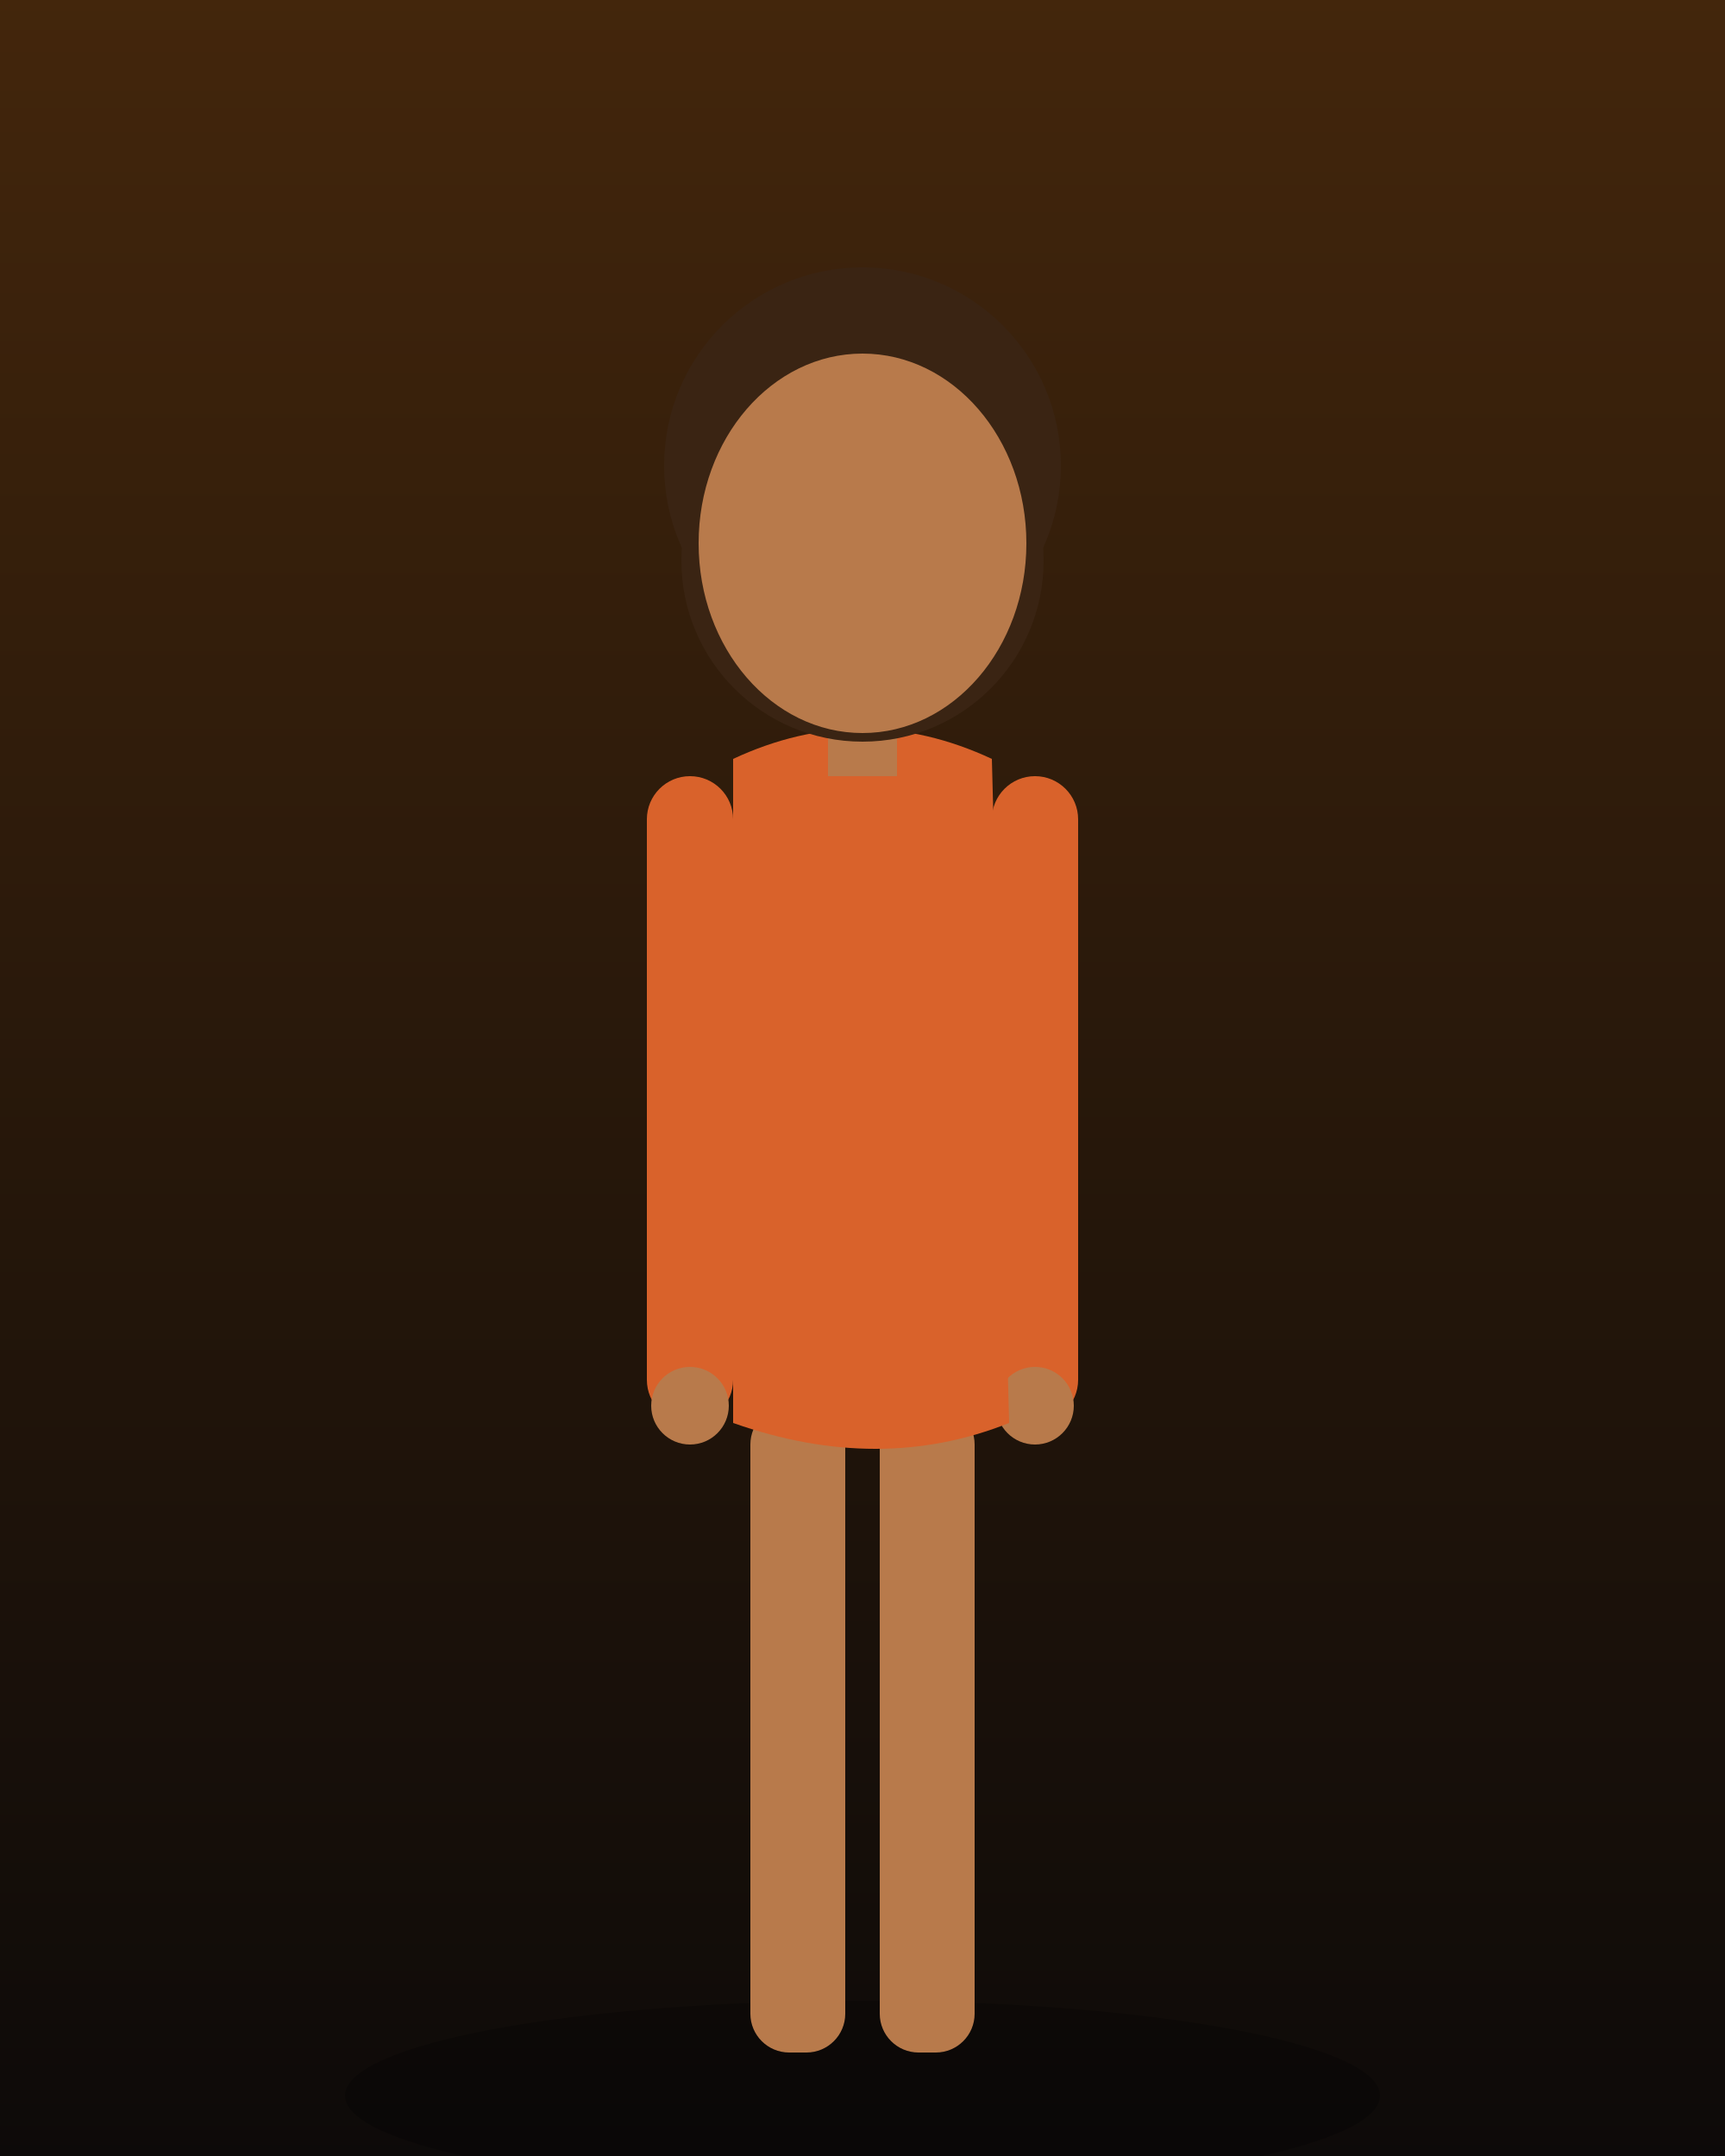
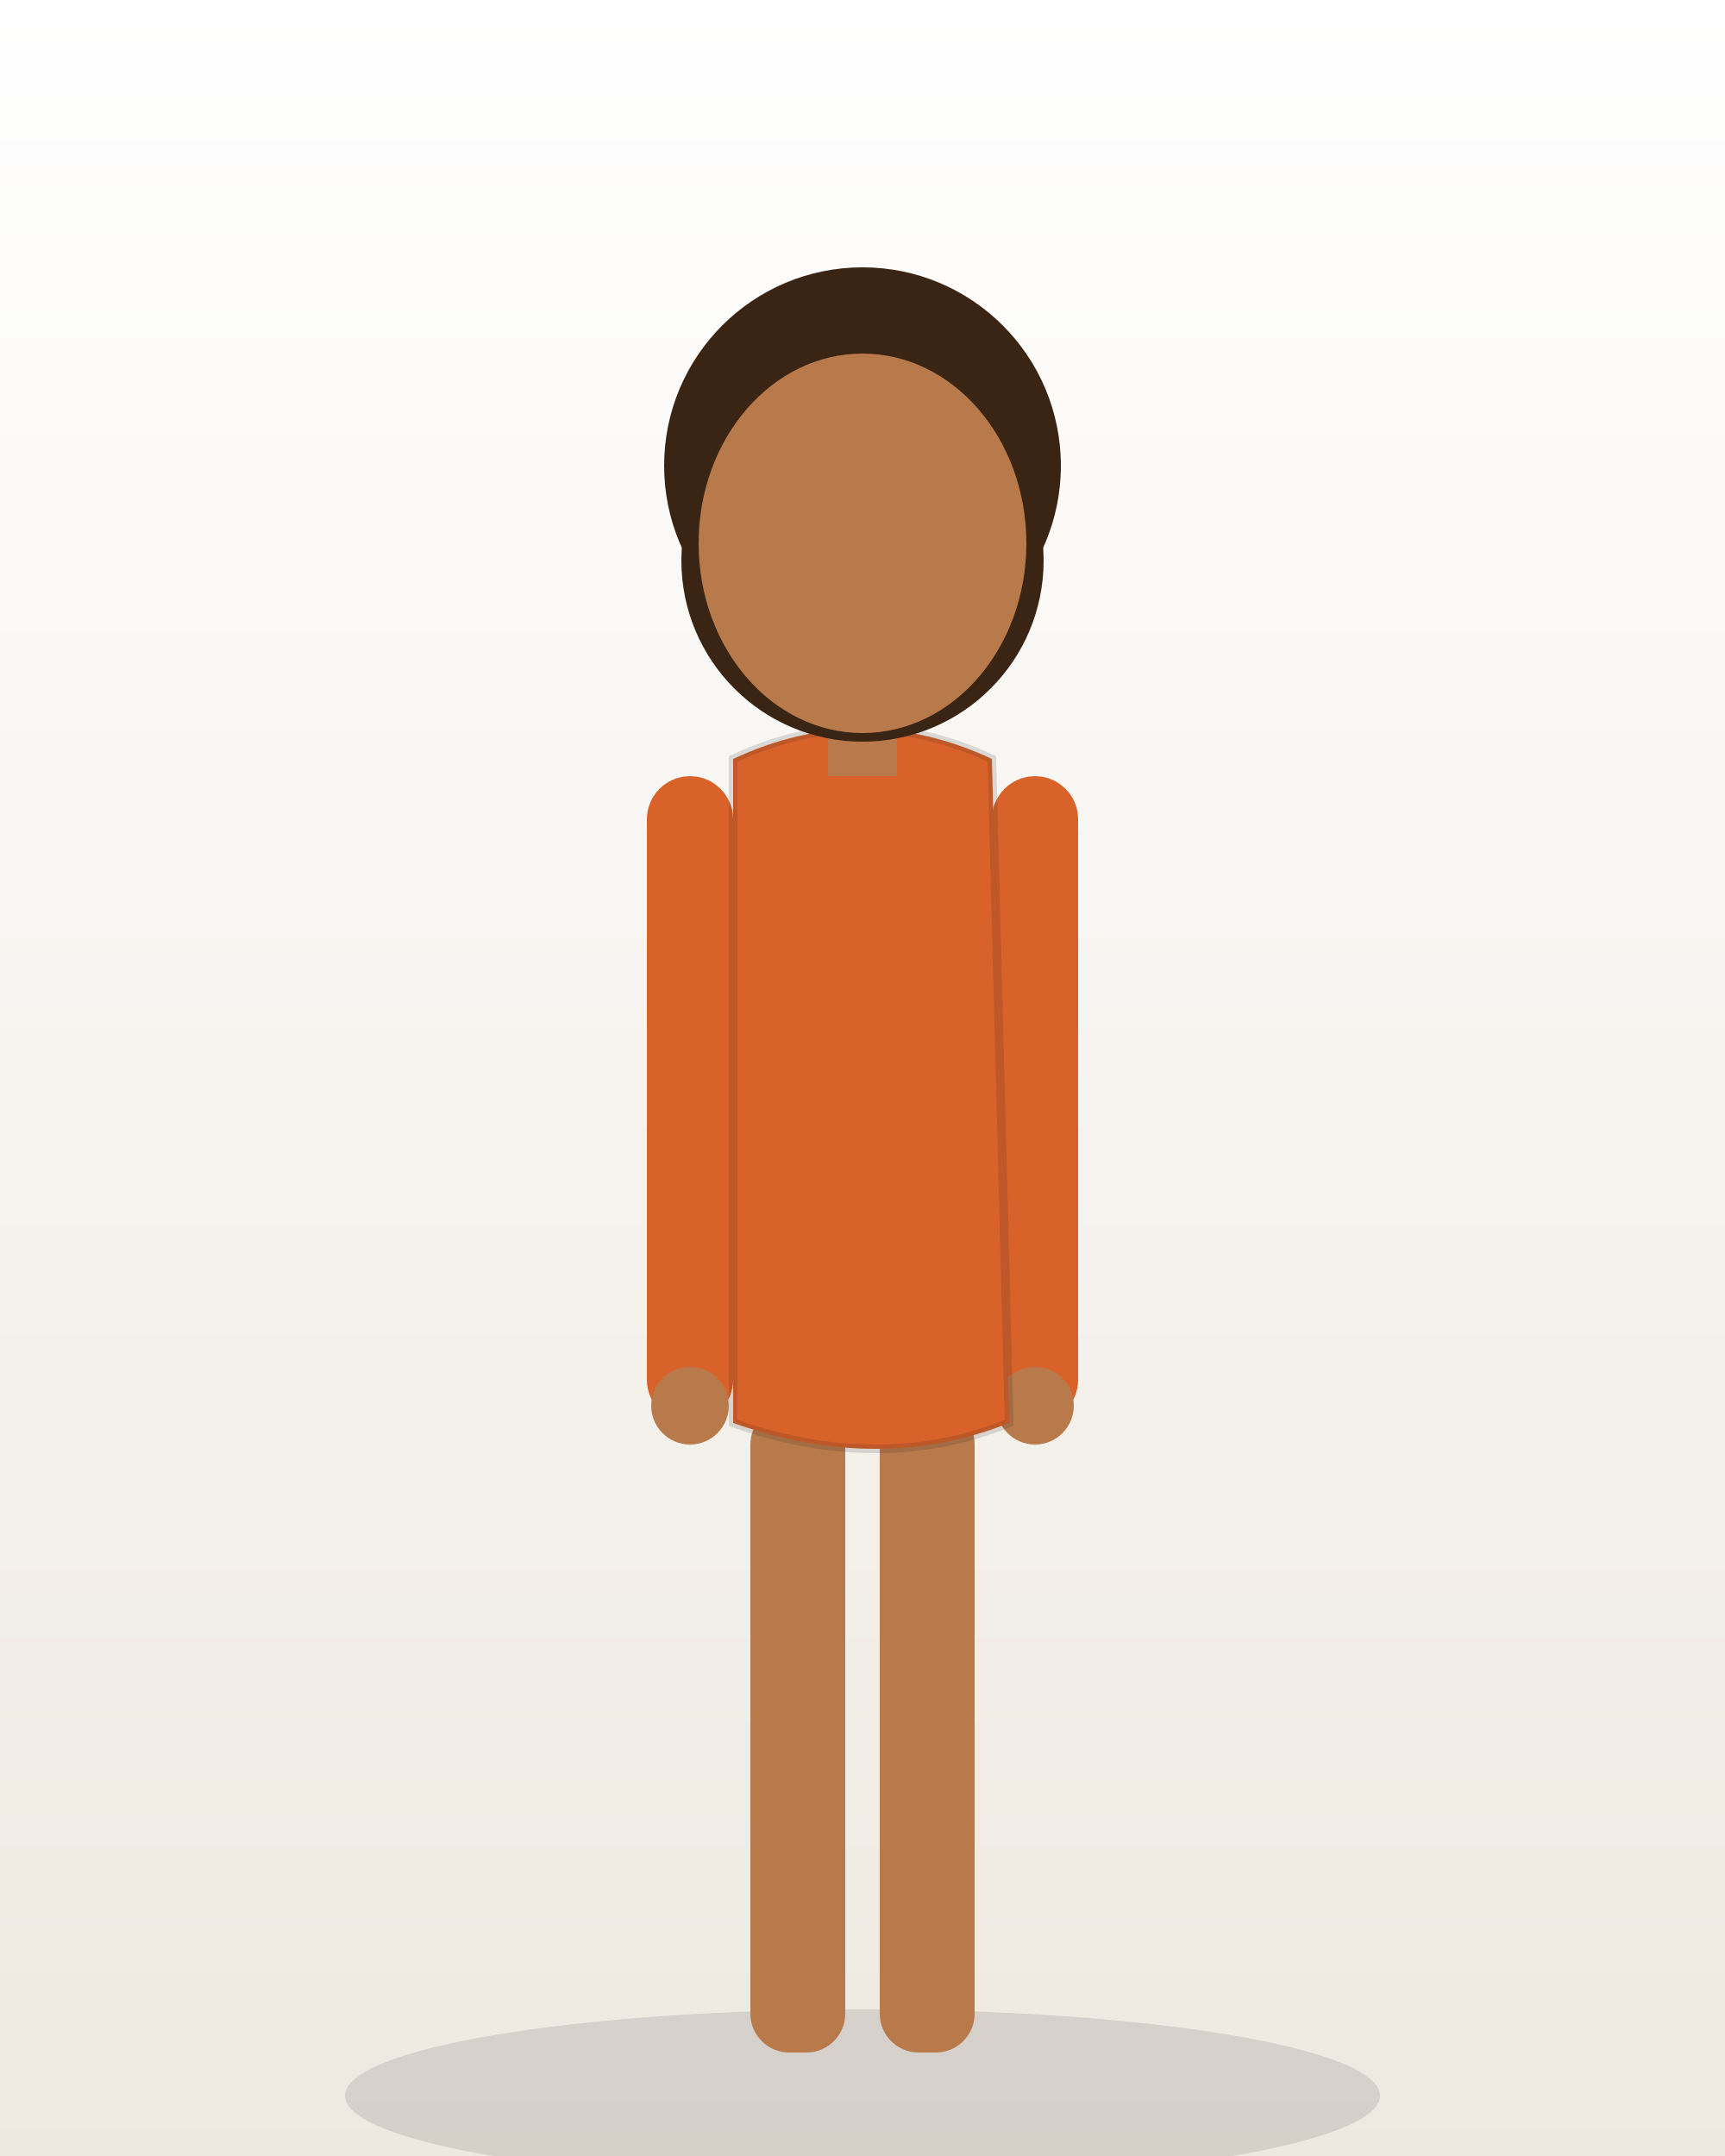
<svg xmlns="http://www.w3.org/2000/svg" width="400" height="500" viewBox="0 0 400 500" role="img" aria-label="Pumpkin Costume illustration">
  <defs>
    <linearGradient id="g-pumpkin" x1="0" y1="0" x2="0" y2="1">
-       <stop offset="0" stop-color="#43260C" />
-       <stop offset="1" stop-color="#0d0a09" />
+       <stop offset="0" stop-color="#ffffff" />
+       <stop offset="1" stop-color="#eee9e0" />
    </linearGradient>
  </defs>
  <rect width="400" height="500" fill="url(#g-pumpkin)" />
-   <ellipse cx="200" cy="486" rx="120" ry="22" fill="#000" opacity="0.25" />
+   <ellipse cx="200" cy="486" rx="120" ry="20" fill="#1c1a17" opacity="0.12" />
  <clipPath id="t-pumpkin">
    <path d="M170 176     q30 -14 60 0     l4 154     q-30 12 -64 0 Z" />
  </clipPath>
  <rect x="174" y="326" width="22" height="150" rx="9" fill="#B87A4B" />
  <rect x="204" y="326" width="22" height="150" rx="9" fill="#B87A4B" />
  <rect x="150" y="180" width="20" height="150" rx="10" fill="#D9622B" />
  <rect x="230" y="180" width="20" height="150" rx="10" fill="#D9622B" />
  <circle cx="160" cy="326" r="9" fill="#B87A4B" />
  <circle cx="240" cy="326" r="9" fill="#B87A4B" />
-   <path d="M170 176     q30 -14 60 0     l4 154     q-30 12 -64 0 Z" fill="#D9622B" />
+   <path d="M170 176     q30 -14 60 0     l4 154     q-30 12 -64 0 Z" fill="#D9622B" stroke="#1c1a17" stroke-opacity="0.14" stroke-width="2" />
  <g clip-path="url(#t-pumpkin)" />
  <rect x="192" y="150" width="16" height="30" fill="#B87A4B" />
  <circle cx="200" cy="108" r="46" fill="#3A2413" />
  <circle cx="200" cy="130" r="42" fill="#3A2413" />
  <ellipse cx="200" cy="126" rx="38" ry="44" fill="#B87A4B" />
</svg>
